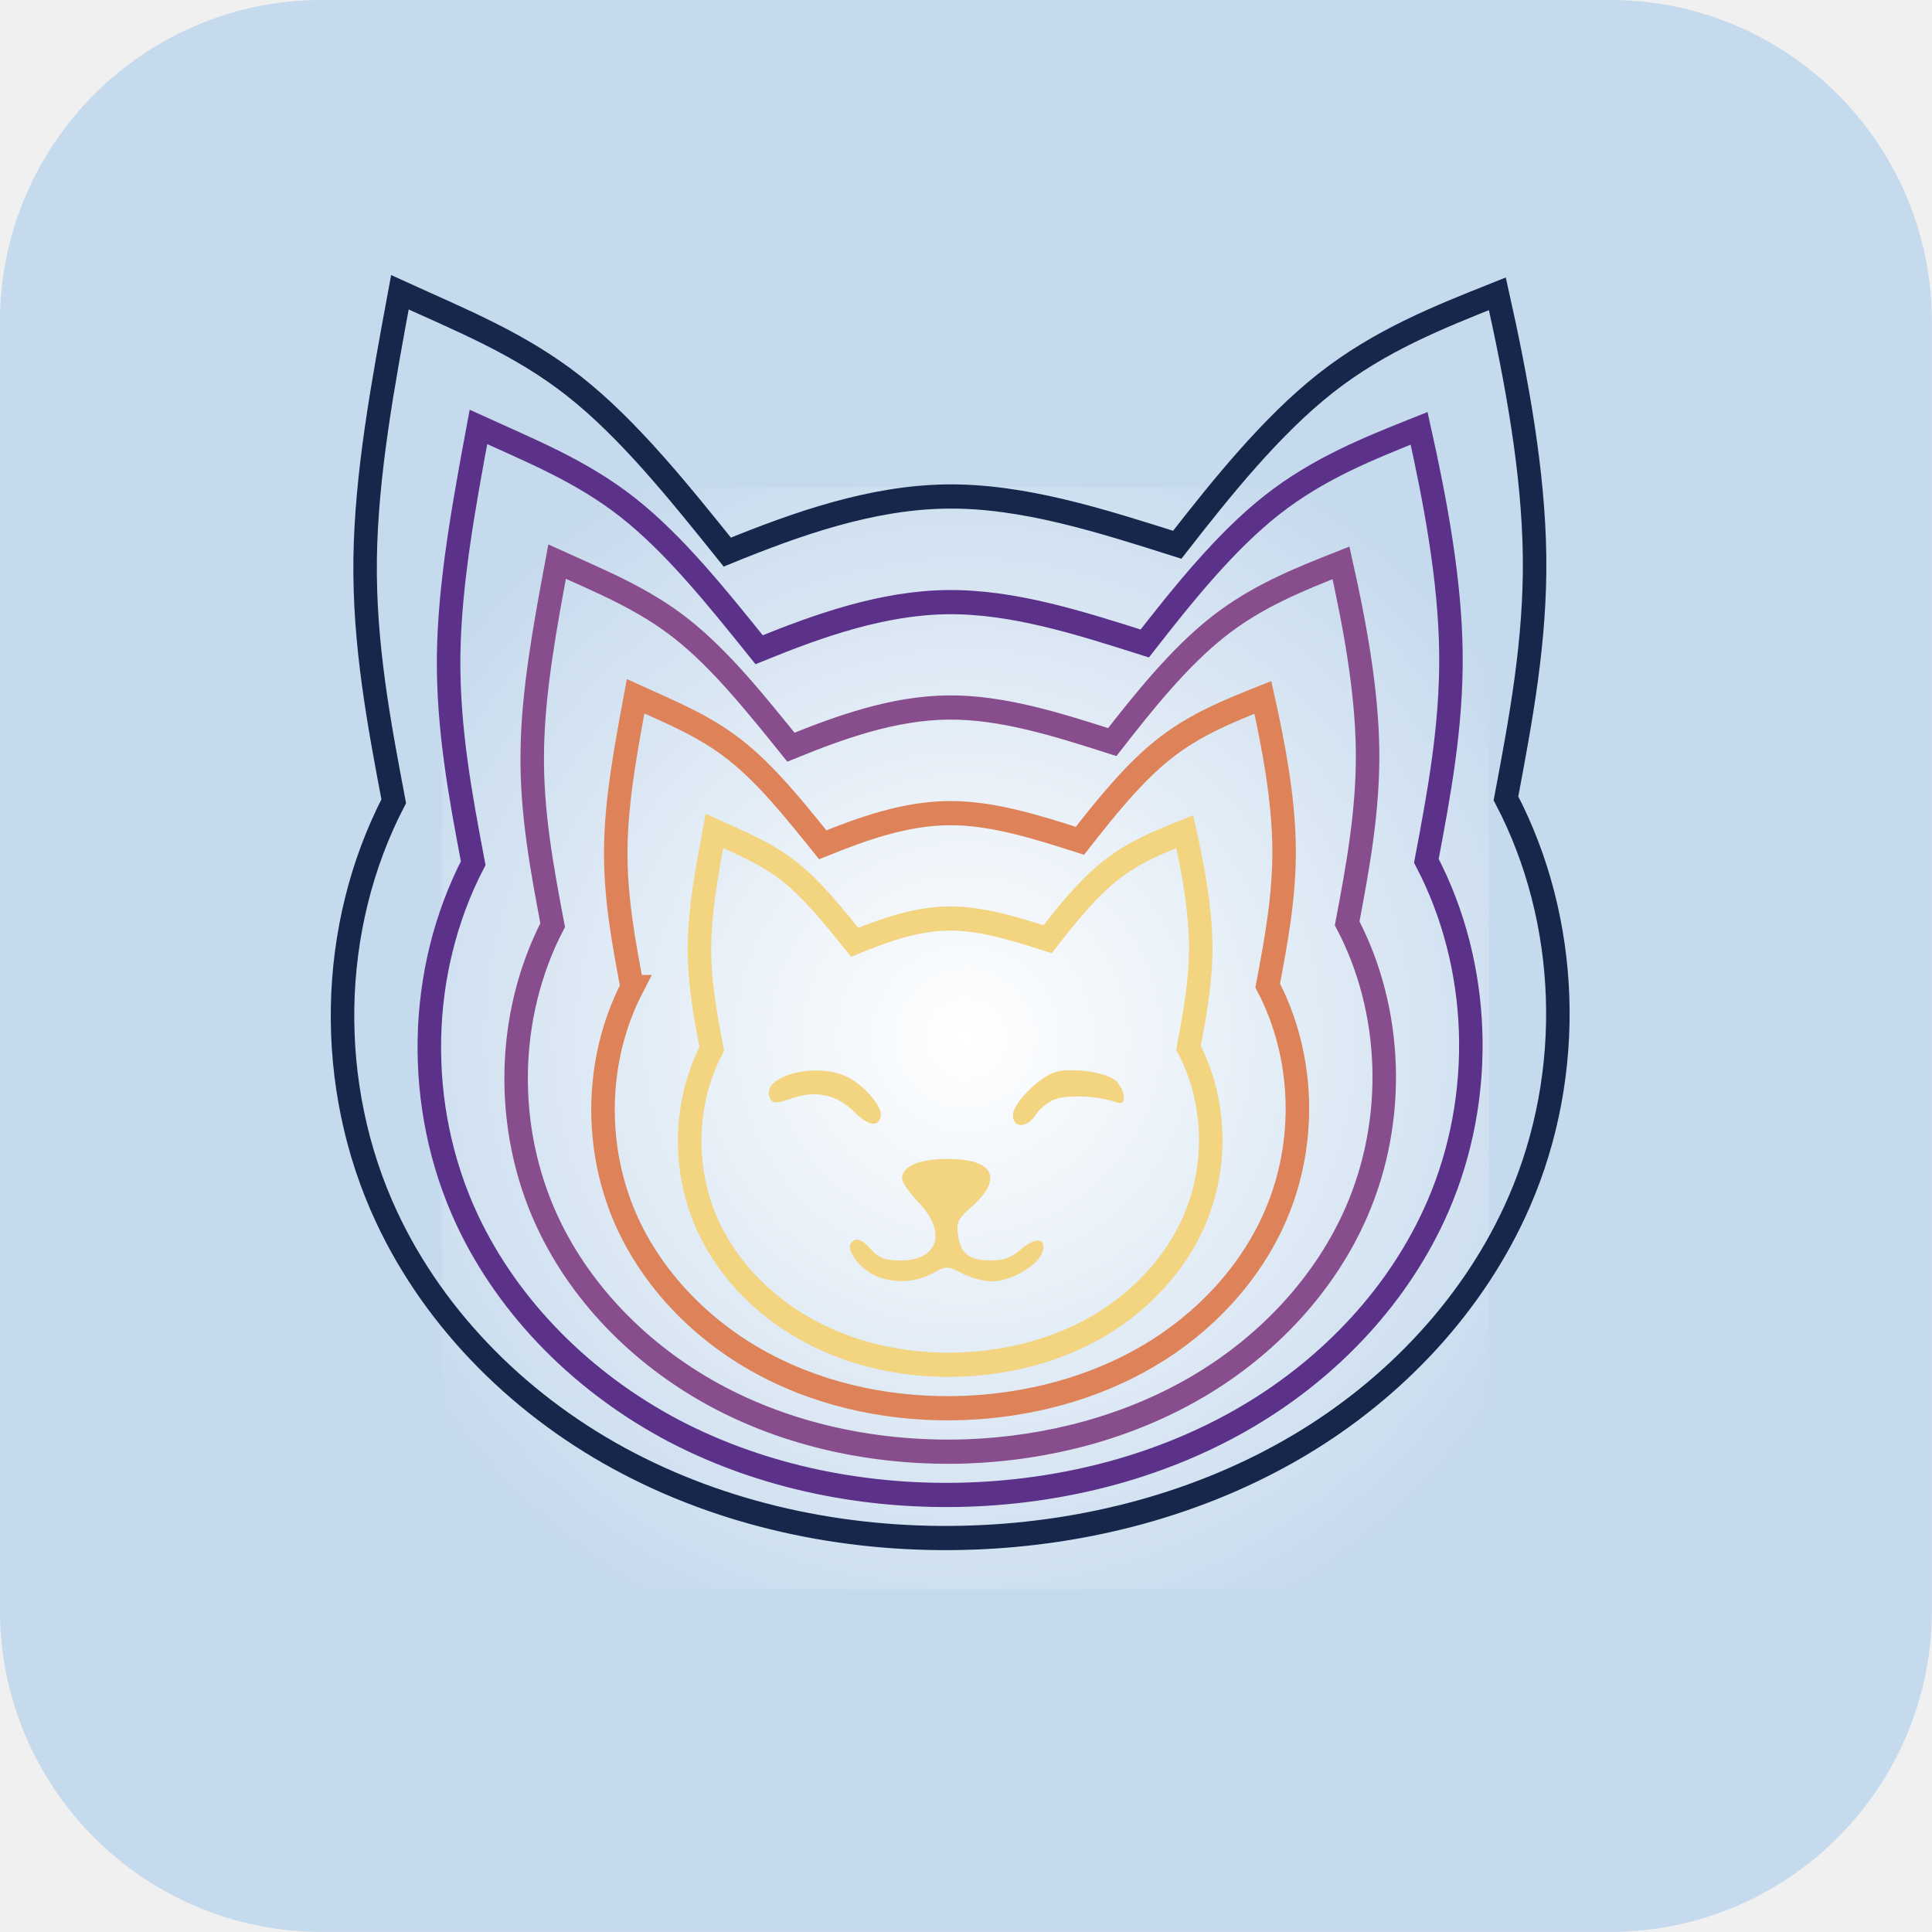
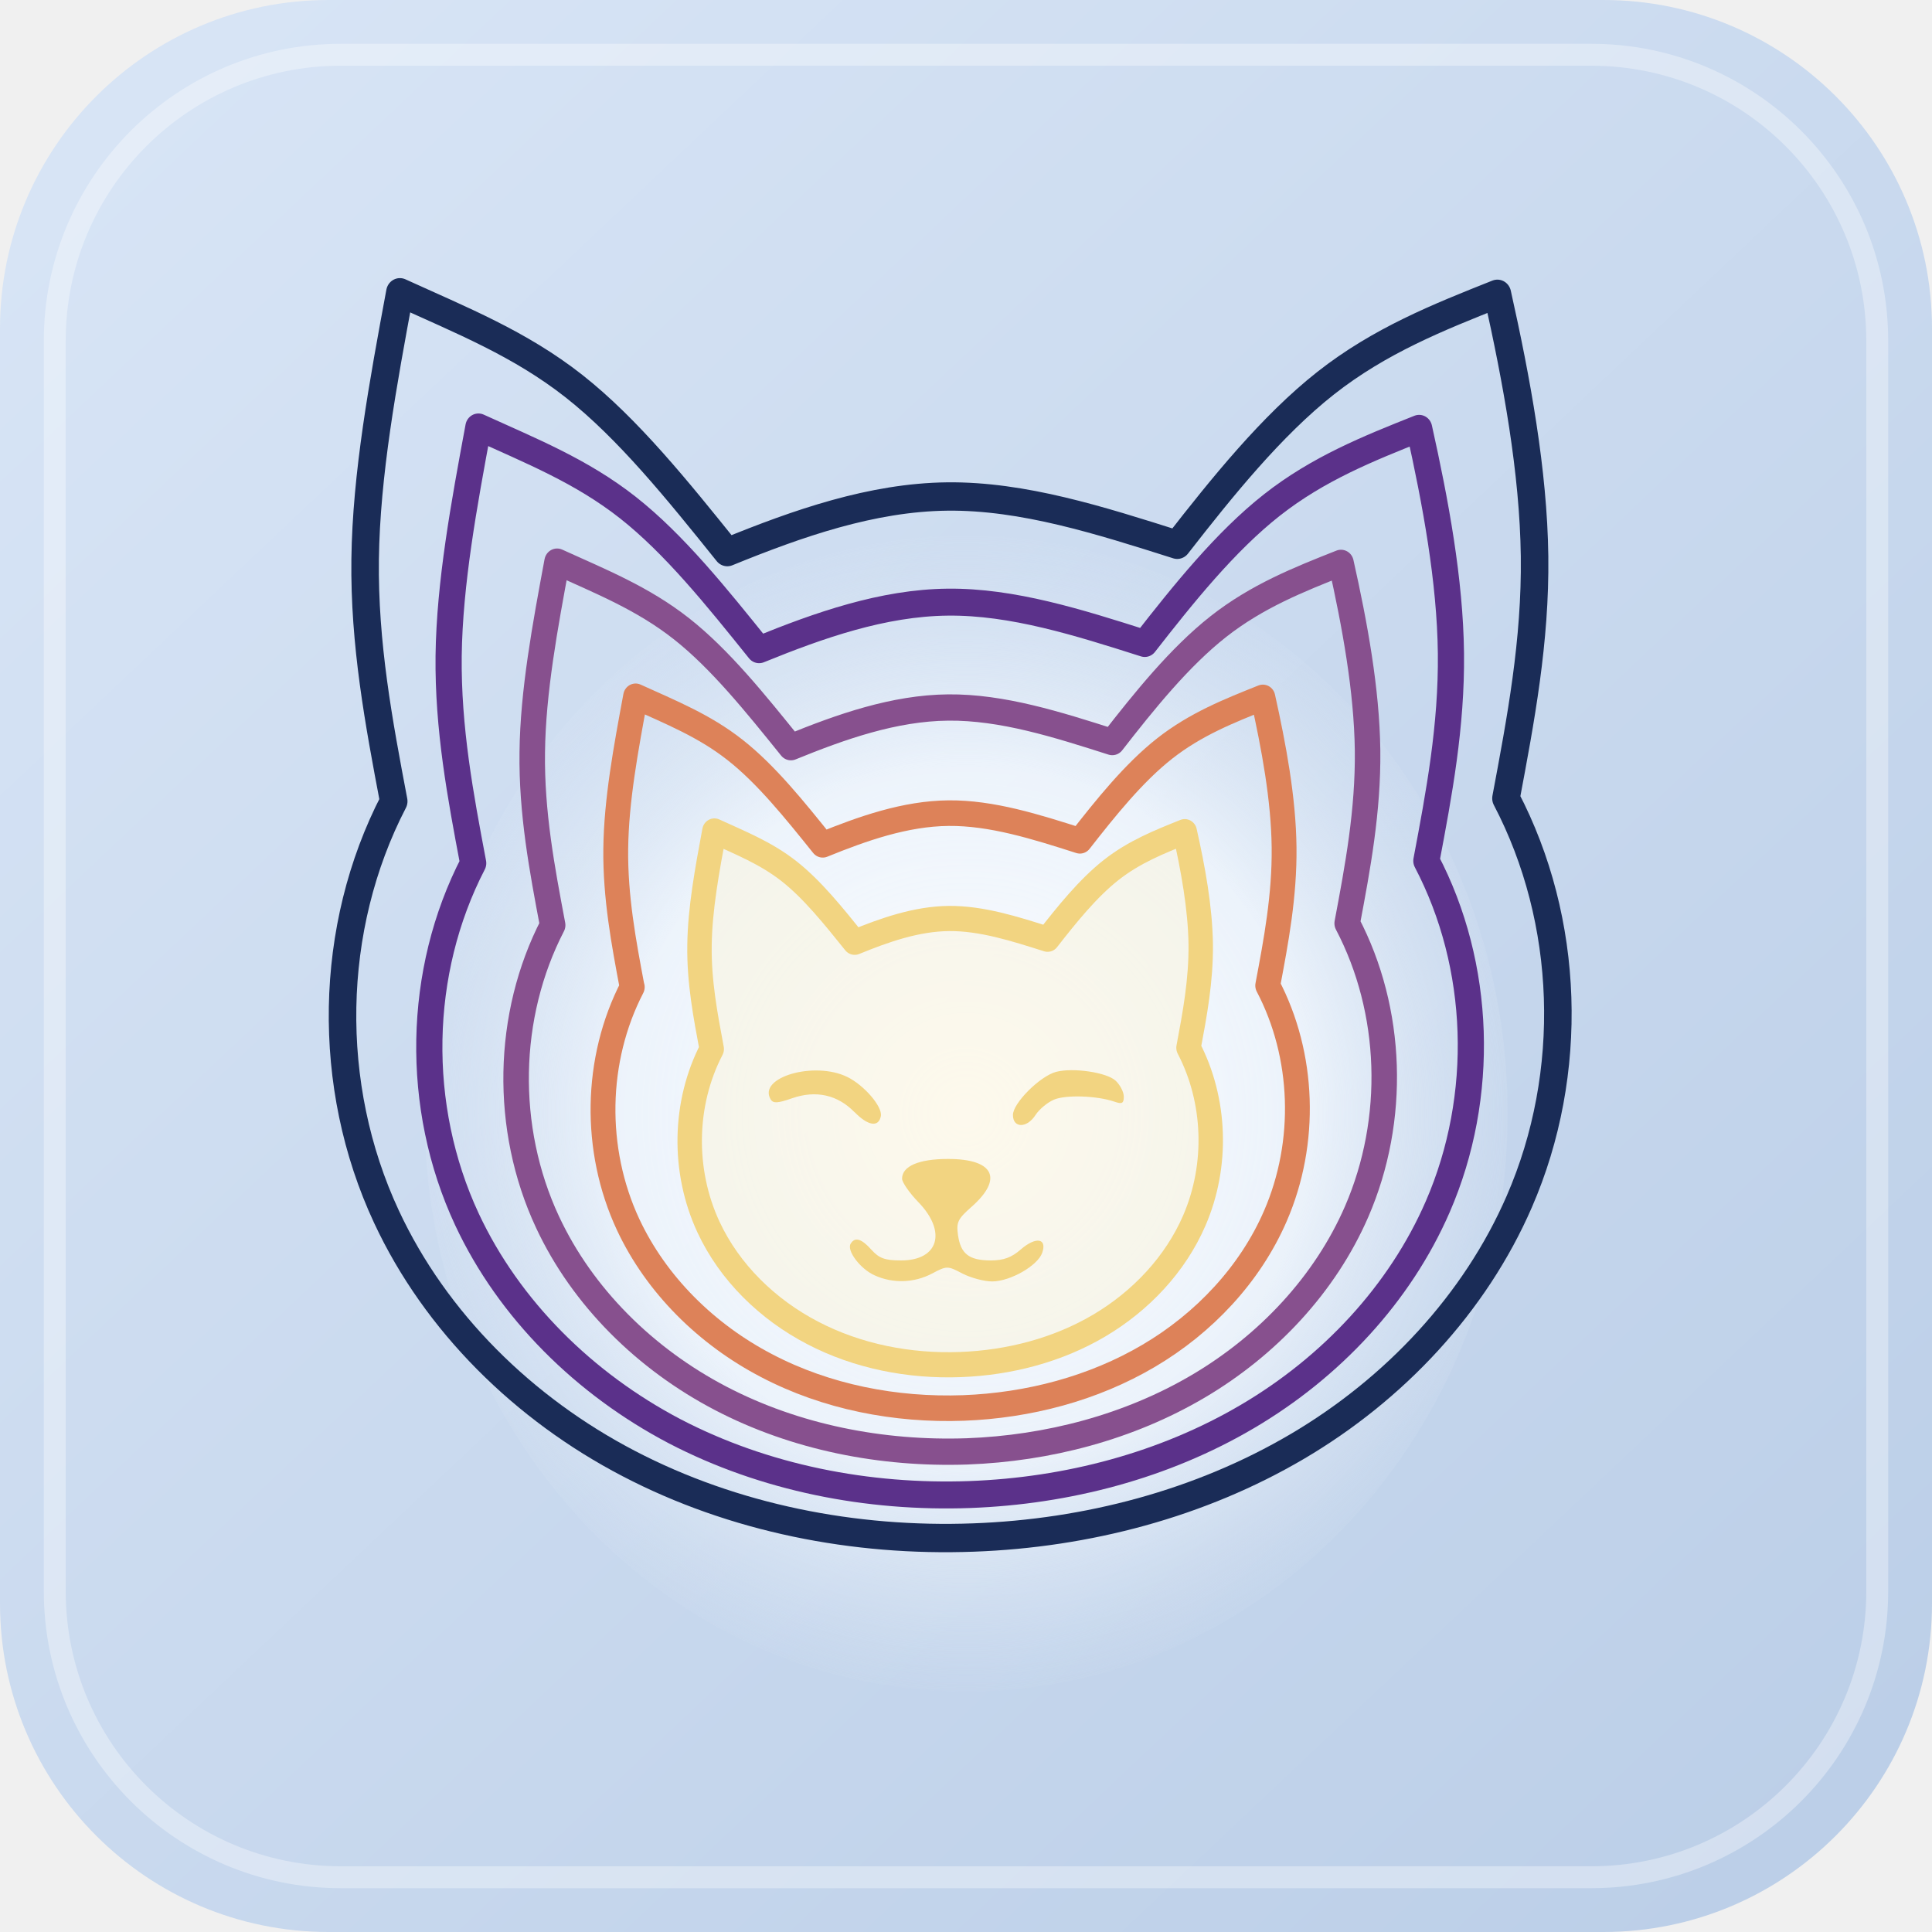
- <svg xmlns="http://www.w3.org/2000/svg" xmlns:xlink="http://www.w3.org/1999/xlink" width="60" height="60" viewBox="0 0 15.875 15.875" version="1.1" id="svg1" xml:space="preserve">
-   <defs id="defs1">
-     <radialGradient id="radialGradient1">
-       <stop style="stop-color:#ffffff;stop-opacity:1;" offset="0" id="stop1" />
-       <stop style="stop-color:#c6daed;stop-opacity:1;" offset="1" id="stop2" />
+ <svg xmlns="http://www.w3.org/2000/svg" width="60" height="60" viewBox="0 0 15.875 15.875" role="img" aria-label="Meow logo">
+   <defs>
+     <linearGradient id="bg" x1="1.2" y1="0.9" x2="14.7" y2="15.2" gradientUnits="userSpaceOnUse">
+       <stop offset="0" stop-color="#d7e4f5" />
+       <stop offset="1" stop-color="#bccfe8" />
+     </linearGradient>
+     <radialGradient id="glow" cx="7.938" cy="9.15" r="4.9" gradientUnits="userSpaceOnUse">
+       <stop offset="0" stop-color="#ffffff" stop-opacity="0.98" />
+       <stop offset="0.58" stop-color="#f7fbff" stop-opacity="0.76" />
+       <stop offset="1" stop-color="#dce7f4" stop-opacity="0" />
    </radialGradient>
-     <radialGradient xlink:href="#radialGradient1" id="radialGradient2" cx="-8.838" cy="9.544" r="6.5" fx="-8.838" fy="9.544" gradientUnits="userSpaceOnUse" gradientTransform="matrix(0.8197065,0,0,0.8197065,20.58512,1.493794)" />
+     <radialGradient id="face-fill" cx="7.938" cy="9.55" r="2.45" gradientUnits="userSpaceOnUse">
+       <stop offset="0" stop-color="#fffdfa" stop-opacity="0.95" />
+       <stop offset="1" stop-color="#fdf4d7" stop-opacity="0.45" />
+     </radialGradient>
  </defs>
-   <g id="layer1">
-     <g id="g3" transform="translate(-5.408497,-0.7843085)">
-       <rect style="fill:#c6daed;fill-opacity:1;stroke:none;stroke-width:0.04;stroke-opacity:1" id="rect15-9-9" width="15.875" height="15.875" x="5.408" y="0.784" ry="2.646" />
-       <rect style="fill:url(#radialGradient2);fill-opacity:1;stroke:none;stroke-width:0.152;stroke-dasharray:none;stroke-opacity:1" id="rect1" width="8.603" height="9.056" x="9.039" y="4.789" />
-       <g id="g2" transform="matrix(1.102954,0,0,1.136126,-1.375489,-1.189234)">
-         <path style="fill:#000000;fill-opacity:0;stroke:#17274c;stroke-width:0.175;stroke-dasharray:none;stroke-opacity:1" d="M 9.084,7.532 C 8.973,6.964 8.863,6.395 8.871,5.782 c 0.008,-0.614 0.133,-1.272 0.259,-1.931 0.456,0.202 0.894,0.371 1.297,0.679 0.403,0.308 0.773,0.754 1.142,1.2 0.523,-0.207 1.076,-0.396 1.639,-0.402 0.564,-0.006 1.138,0.172 1.713,0.349 0.333,-0.415 0.703,-0.861 1.106,-1.169 0.403,-0.308 0.841,-0.477 1.279,-0.646 0.144,0.626 0.269,1.284 0.277,1.898 0.008,0.614 -0.103,1.182 -0.213,1.751 0.477,0.884 0.516,1.987 0.099,2.917 -0.33,0.737 -0.929,1.356 -1.653,1.77 -0.724,0.414 -1.567,0.629 -2.413,0.659 -0.886,0.032 -1.786,-0.139 -2.568,-0.535 C 10.053,11.927 9.396,11.3 9.03,10.537 8.574,9.588 8.596,8.446 9.084,7.532 Z" id="path1" />
-         <path style="fill:#5b318a;fill-opacity:0;stroke:#5b318a;stroke-width:0.175;stroke-dasharray:none;stroke-opacity:1" d="M 9.676,7.98 C 9.581,7.493 9.487,7.006 9.493,6.48 c 0.007,-0.526 0.114,-1.09 0.222,-1.655 0.391,0.173 0.766,0.318 1.112,0.582 0.346,0.264 0.662,0.646 0.979,1.029 0.448,-0.177 0.922,-0.339 1.405,-0.344 0.483,-0.005 0.976,0.147 1.468,0.299 0.286,-0.356 0.602,-0.738 0.948,-1.002 0.346,-0.264 0.721,-0.409 1.096,-0.554 0.123,0.536 0.231,1.101 0.237,1.627 0.006,0.526 -0.088,1.013 -0.183,1.501 0.409,0.757 0.442,1.703 0.085,2.501 -0.283,0.632 -0.796,1.162 -1.417,1.517 -0.62,0.355 -1.343,0.539 -2.068,0.565 -0.76,0.027 -1.531,-0.119 -2.201,-0.458 C 10.507,11.747 9.944,11.21 9.629,10.555 9.239,9.742 9.258,8.764 9.676,7.98 Z" id="path1-7" />
-         <path style="fill:#000000;fill-opacity:0;stroke:#874d8c;stroke-width:0.175;stroke-dasharray:none;stroke-opacity:1" d="M 10.268,8.428 C 10.189,8.022 10.11,7.616 10.116,7.178 c 0.005,-0.438 0.095,-0.909 0.185,-1.379 0.326,0.144 0.638,0.265 0.926,0.485 0.288,0.22 0.552,0.539 0.816,0.857 0.374,-0.148 0.768,-0.283 1.171,-0.287 0.403,-0.004 0.813,0.123 1.223,0.25 0.238,-0.297 0.502,-0.615 0.79,-0.835 0.288,-0.22 0.601,-0.341 0.914,-0.461 0.103,0.447 0.192,0.917 0.198,1.356 0.005,0.438 -0.073,0.844 -0.152,1.251 0.341,0.631 0.368,1.419 0.071,2.084 -0.235,0.526 -0.663,0.968 -1.18,1.264 -0.517,0.296 -1.119,0.449 -1.723,0.471 C 12.72,12.255 12.077,12.133 11.519,11.85 10.961,11.567 10.491,11.12 10.229,10.574 9.904,9.897 9.92,9.081 10.268,8.428 Z" id="path1-7-0" />
-         <path style="fill:#dd8259;fill-opacity:0;stroke:#dd8259;stroke-width:0.175;stroke-dasharray:none;stroke-opacity:1" d="m 10.86,8.876 c -0.063,-0.325 -0.126,-0.65 -0.122,-1 0.004,-0.351 0.076,-0.727 0.148,-1.103 0.26,0.115 0.511,0.212 0.741,0.388 0.231,0.176 0.442,0.431 0.653,0.686 0.299,-0.118 0.615,-0.226 0.937,-0.229 0.322,-0.003 0.65,0.098 0.979,0.2 0.191,-0.237 0.401,-0.492 0.632,-0.668 0.231,-0.176 0.481,-0.272 0.731,-0.369 0.082,0.358 0.154,0.734 0.158,1.084 0.004,0.351 -0.059,0.676 -0.122,1 0.273,0.505 0.295,1.135 0.057,1.667 -0.188,0.421 -0.531,0.775 -0.944,1.011 -0.414,0.237 -0.896,0.359 -1.379,0.377 -0.506,0.018 -1.021,-0.079 -1.467,-0.306 -0.447,-0.226 -0.822,-0.585 -1.032,-1.021 -0.26,-0.542 -0.248,-1.194 0.031,-1.717 z" id="path1-7-0-8" />
-         <path style="fill:#000000;fill-opacity:0;stroke:#f2d481;stroke-width:0.175;stroke-dasharray:none;stroke-opacity:1" d="m 11.453,9.324 c -0.047,-0.244 -0.095,-0.487 -0.091,-0.75 0.003,-0.263 0.057,-0.545 0.111,-0.827 0.195,0.087 0.383,0.159 0.556,0.291 0.173,0.132 0.331,0.323 0.489,0.514 0.224,-0.089 0.461,-0.17 0.703,-0.172 0.242,-0.002 0.488,0.074 0.734,0.15 0.143,-0.178 0.301,-0.369 0.474,-0.501 0.173,-0.132 0.361,-0.204 0.548,-0.277 0.062,0.268 0.115,0.55 0.119,0.813 0.003,0.263 -0.044,0.507 -0.091,0.75 0.204,0.379 0.221,0.851 0.043,1.25 -0.141,0.316 -0.398,0.581 -0.708,0.759 -0.31,0.178 -0.672,0.269 -1.034,0.282 -0.38,0.014 -0.766,-0.059 -1.101,-0.229 C 11.868,11.207 11.586,10.939 11.429,10.612 11.234,10.205 11.243,9.716 11.453,9.324 Z" id="path1-7-0-8-2" />
-         <path style="fill:#f2d481;fill-opacity:1;stroke-width:0.116" d="m 12.667,10.961 c -0.107,-0.046 -0.21,-0.179 -0.179,-0.229 0.032,-0.051 0.081,-0.037 0.156,0.045 0.057,0.061 0.1,0.076 0.22,0.076 0.279,0 0.342,-0.207 0.129,-0.421 -0.067,-0.067 -0.122,-0.144 -0.122,-0.17 0,-0.091 0.125,-0.143 0.343,-0.143 0.341,0 0.413,0.142 0.175,0.346 -0.103,0.088 -0.115,0.112 -0.101,0.206 0.02,0.135 0.083,0.182 0.244,0.182 0.095,0 0.155,-0.021 0.224,-0.08 0.112,-0.094 0.197,-0.081 0.159,0.025 -0.034,0.093 -0.237,0.206 -0.372,0.207 -0.06,2.78e-4 -0.159,-0.026 -0.222,-0.057 -0.111,-0.057 -0.116,-0.057 -0.227,0 -0.133,0.068 -0.291,0.073 -0.427,0.013 z M 12.517,9.781 C 12.391,9.655 12.229,9.62 12.052,9.68 c -0.108,0.037 -0.142,0.038 -0.16,0.008 -0.098,-0.159 0.325,-0.279 0.571,-0.162 0.126,0.06 0.263,0.215 0.25,0.283 -0.016,0.083 -0.096,0.071 -0.195,-0.028 z m 1.18,0.02 c 0,-0.086 0.203,-0.282 0.322,-0.312 0.127,-0.032 0.377,0.004 0.443,0.064 0.033,0.03 0.061,0.082 0.061,0.115 0,0.049 -0.013,0.056 -0.069,0.037 -0.132,-0.044 -0.363,-0.051 -0.451,-0.015 -0.049,0.02 -0.11,0.07 -0.137,0.11 -0.064,0.098 -0.169,0.098 -0.169,4.659e-4 z" id="path2" />
-       </g>
-     </g>
+   <rect width="15.875" height="15.875" rx="2.7" fill="url(#bg)" />
+   <rect x="0.45" y="0.45" width="14.975" height="14.975" rx="2.35" fill="none" stroke="#ffffff" stroke-opacity="0.34" stroke-width="0.18" />
+   <ellipse cx="7.938" cy="9.15" rx="4.45" ry="4.75" fill="url(#glow)" />
+   <g transform="matrix(1.102954 0 0 1.136126 -6.783987 -1.973542)" fill="none" stroke-linecap="round" stroke-linejoin="round">
+     <path d="M 9.084,7.532 C 8.973,6.964 8.863,6.395 8.871,5.782 c 0.008,-0.614 0.133,-1.272 0.259,-1.931 0.456,0.202 0.894,0.371 1.297,0.679 0.403,0.308 0.773,0.754 1.142,1.2 0.523,-0.207 1.076,-0.396 1.639,-0.402 0.564,-0.006 1.138,0.172 1.713,0.349 0.333,-0.415 0.703,-0.861 1.106,-1.169 0.403,-0.308 0.841,-0.477 1.279,-0.646 0.144,0.626 0.269,1.284 0.277,1.898 0.008,0.614 -0.103,1.182 -0.213,1.751 0.477,0.884 0.516,1.987 0.099,2.917 -0.33,0.737 -0.929,1.356 -1.653,1.77 -0.724,0.414 -1.567,0.629 -2.413,0.659 -0.886,0.032 -1.786,-0.139 -2.568,-0.535 C 10.053,11.927 9.396,11.3 9.03,10.537 8.574,9.588 8.596,8.446 9.084,7.532 Z" stroke="#1a2c57" stroke-width="0.205" />
+     <path d="M 9.676,7.98 C 9.581,7.493 9.487,7.006 9.493,6.48 c 0.007,-0.526 0.114,-1.09 0.222,-1.655 0.391,0.173 0.766,0.318 1.112,0.582 0.346,0.264 0.662,0.646 0.979,1.029 0.448,-0.177 0.922,-0.339 1.405,-0.344 0.483,-0.005 0.976,0.147 1.468,0.299 0.286,-0.356 0.602,-0.738 0.948,-1.002 0.346,-0.264 0.721,-0.409 1.096,-0.554 0.123,0.536 0.231,1.101 0.237,1.627 0.006,0.526 -0.088,1.013 -0.183,1.501 0.409,0.757 0.442,1.703 0.085,2.501 -0.283,0.632 -0.796,1.162 -1.417,1.517 -0.62,0.355 -1.343,0.539 -2.068,0.565 -0.76,0.027 -1.531,-0.119 -2.201,-0.458 C 10.507,11.747 9.944,11.21 9.629,10.555 9.239,9.742 9.258,8.764 9.676,7.98 Z" stroke="#5b318a" stroke-width="0.195" />
+     <path d="M 10.268,8.428 C 10.189,8.022 10.11,7.616 10.116,7.178 c 0.005,-0.438 0.095,-0.909 0.185,-1.379 0.326,0.144 0.638,0.265 0.926,0.485 0.288,0.22 0.552,0.539 0.816,0.857 0.374,-0.148 0.768,-0.283 1.171,-0.287 0.403,-0.004 0.813,0.123 1.223,0.25 0.238,-0.297 0.502,-0.615 0.79,-0.835 0.288,-0.22 0.601,-0.341 0.914,-0.461 0.103,0.447 0.192,0.917 0.198,1.356 0.005,0.438 -0.073,0.844 -0.152,1.251 0.341,0.631 0.368,1.419 0.071,2.084 -0.235,0.526 -0.663,0.968 -1.18,1.264 -0.517,0.296 -1.119,0.449 -1.723,0.471 C 12.72,12.255 12.077,12.133 11.519,11.85 10.961,11.567 10.491,11.12 10.229,10.574 9.904,9.897 9.92,9.081 10.268,8.428 Z" stroke="#87508e" stroke-width="0.19" />
+     <path d="m 10.86,8.876 c -0.063,-0.325 -0.126,-0.65 -0.122,-1 0.004,-0.351 0.076,-0.727 0.148,-1.103 0.26,0.115 0.511,0.212 0.741,0.388 0.231,0.176 0.442,0.431 0.653,0.686 0.299,-0.118 0.615,-0.226 0.937,-0.229 0.322,-0.003 0.65,0.098 0.979,0.2 0.191,-0.237 0.401,-0.492 0.632,-0.668 0.231,-0.176 0.481,-0.272 0.731,-0.369 0.082,0.358 0.154,0.734 0.158,1.084 0.004,0.351 -0.059,0.676 -0.122,1 0.273,0.505 0.295,1.135 0.057,1.667 -0.188,0.421 -0.531,0.775 -0.944,1.011 -0.414,0.237 -0.896,0.359 -1.379,0.377 -0.506,0.018 -1.021,-0.079 -1.467,-0.306 -0.447,-0.226 -0.822,-0.585 -1.032,-1.021 -0.26,-0.542 -0.248,-1.194 0.031,-1.717 z" stroke="#dd8259" stroke-width="0.185" />
+     <path d="m 11.453,9.324 c -0.047,-0.244 -0.095,-0.487 -0.091,-0.75 0.003,-0.263 0.057,-0.545 0.111,-0.827 0.195,0.087 0.383,0.159 0.556,0.291 0.173,0.132 0.331,0.323 0.489,0.514 0.224,-0.089 0.461,-0.17 0.703,-0.172 0.242,-0.002 0.488,0.074 0.734,0.15 0.143,-0.178 0.301,-0.369 0.474,-0.501 0.173,-0.132 0.361,-0.204 0.548,-0.277 0.062,0.268 0.115,0.55 0.119,0.813 0.003,0.263 -0.044,0.507 -0.091,0.75 0.204,0.379 0.221,0.851 0.043,1.25 -0.141,0.316 -0.398,0.581 -0.708,0.759 -0.31,0.178 -0.672,0.269 -1.034,0.282 -0.38,0.014 -0.766,-0.059 -1.101,-0.229 C 11.868,11.207 11.586,10.939 11.429,10.612 11.234,10.205 11.243,9.716 11.453,9.324 Z" fill="url(#face-fill)" stroke="#f2d481" stroke-width="0.182" />
+     <path d="m 12.667,10.961 c -0.107,-0.046 -0.21,-0.179 -0.179,-0.229 0.032,-0.051 0.081,-0.037 0.156,0.045 0.057,0.061 0.1,0.076 0.22,0.076 0.279,0 0.342,-0.207 0.129,-0.421 -0.067,-0.067 -0.122,-0.144 -0.122,-0.17 0,-0.091 0.125,-0.143 0.343,-0.143 0.341,0 0.413,0.142 0.175,0.346 -0.103,0.088 -0.115,0.112 -0.101,0.206 0.02,0.135 0.083,0.182 0.244,0.182 0.095,0 0.155,-0.021 0.224,-0.08 0.112,-0.094 0.197,-0.081 0.159,0.025 -0.034,0.093 -0.237,0.206 -0.372,0.207 -0.06,2.78e-4 -0.159,-0.026 -0.222,-0.057 -0.111,-0.057 -0.116,-0.057 -0.227,0 -0.133,0.068 -0.291,0.073 -0.427,0.013 z M 12.517,9.781 C 12.391,9.655 12.229,9.62 12.052,9.68 c -0.108,0.037 -0.142,0.038 -0.16,0.008 -0.098,-0.159 0.325,-0.279 0.571,-0.162 0.126,0.06 0.263,0.215 0.25,0.283 -0.016,0.083 -0.096,0.071 -0.195,-0.028 z m 1.18,0.02 c 0,-0.086 0.203,-0.282 0.322,-0.312 0.127,-0.032 0.377,0.004 0.443,0.064 0.033,0.03 0.061,0.082 0.061,0.115 0,0.049 -0.013,0.056 -0.069,0.037 -0.132,-0.044 -0.363,-0.051 -0.451,-0.015 -0.049,0.02 -0.11,0.07 -0.137,0.11 -0.064,0.098 -0.169,0.098 -0.169,4.659e-4 z" fill="#f2d481" stroke="none" />
  </g>
</svg>
